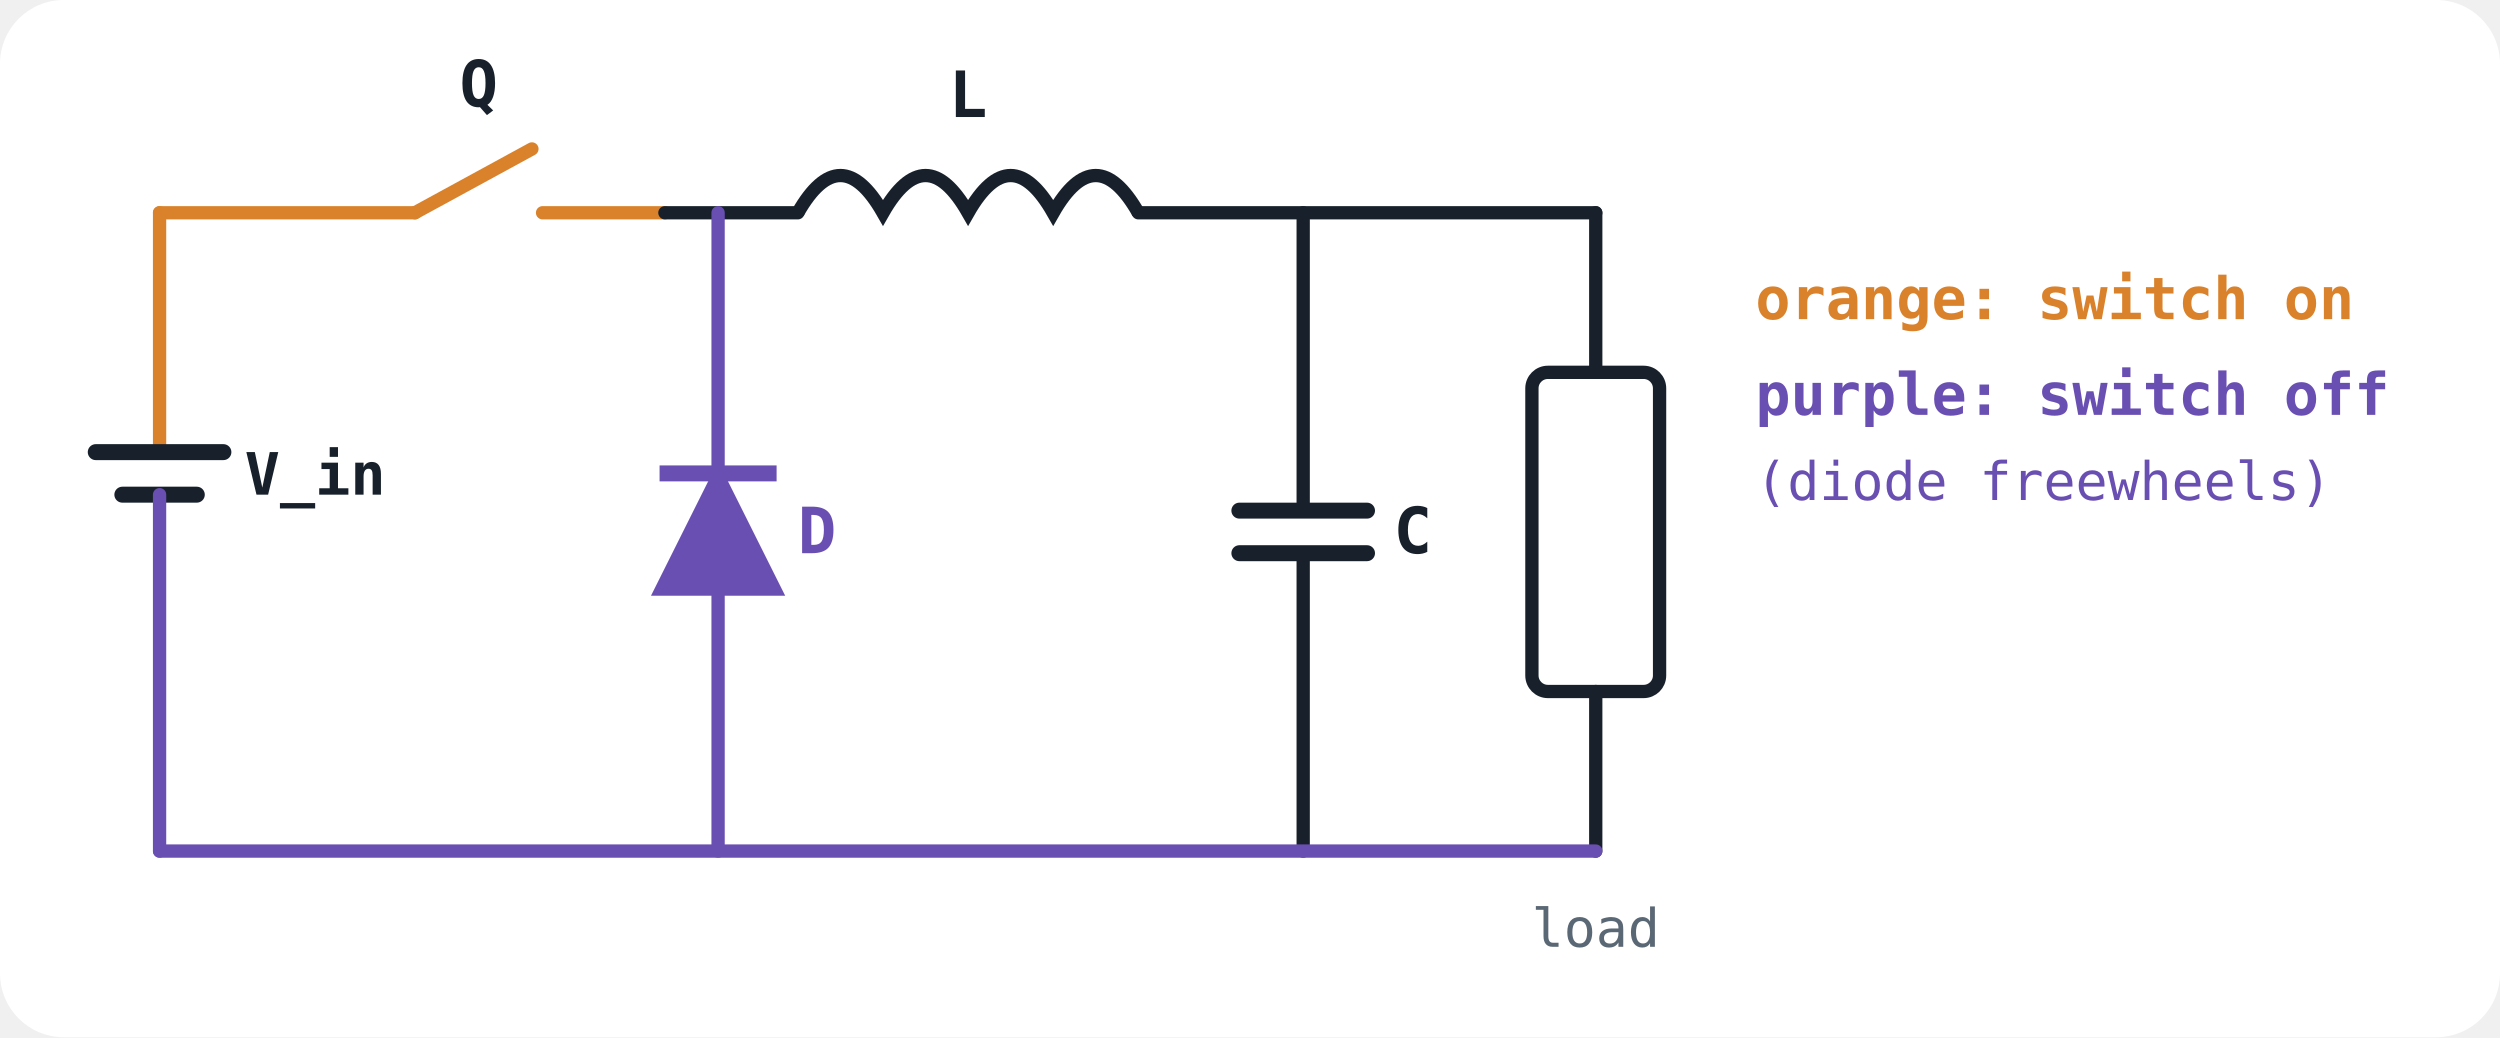
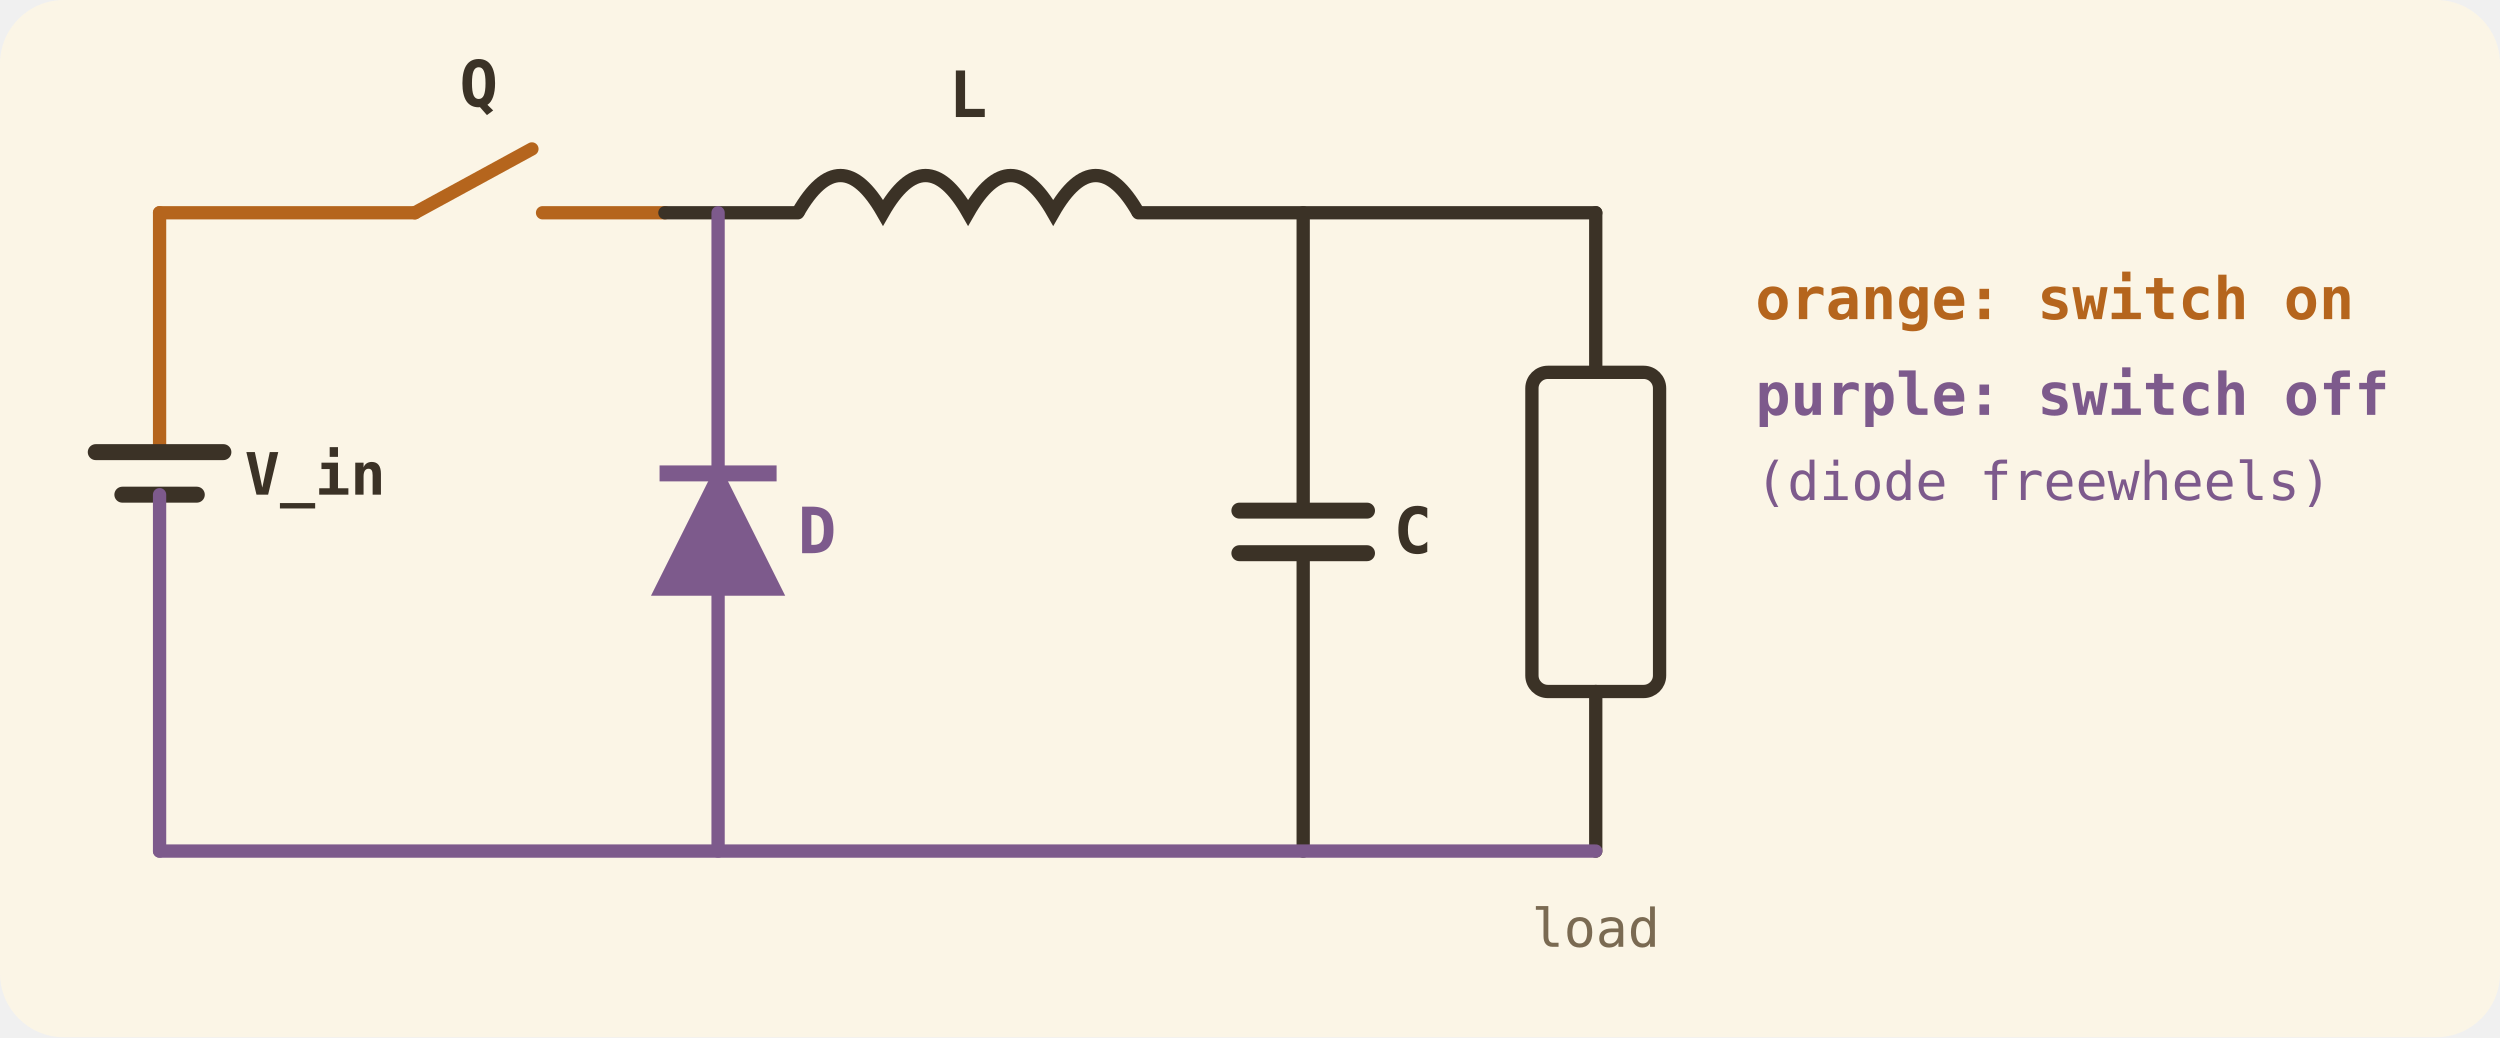
<svg xmlns="http://www.w3.org/2000/svg" viewBox="0 0 470 195" width="470" height="195">
-   <rect width="470" height="195" rx="12" fill="#ffffff" />
-   <polyline points="30,40 30,85" fill="none" stroke="#d9822b" stroke-width="2.5" stroke-linecap="round" stroke-linejoin="round" />
-   <polyline points="18,85 42,85" fill="none" stroke="#18212b" stroke-width="3" stroke-linecap="round" stroke-linejoin="round" />
-   <polyline points="23,93 37,93" fill="none" stroke="#18212b" stroke-width="3" stroke-linecap="round" stroke-linejoin="round" />
-   <text x="46" y="93" font-family="JetBrains Mono, monospace" font-size="11" font-weight="600" fill="#18212b" text-anchor="start">V_in</text>
-   <polyline points="30,93 30,160" fill="none" stroke="#6a4fb3" stroke-width="2.5" stroke-linecap="round" stroke-linejoin="round" />
-   <polyline points="30,40 78,40" fill="none" stroke="#d9822b" stroke-width="2.5" stroke-linecap="round" stroke-linejoin="round" />
-   <polyline points="78,40 100,28" fill="none" stroke="#d9822b" stroke-width="2.5" stroke-linecap="round" stroke-linejoin="round" />
-   <polyline points="102,40 125,40" fill="none" stroke="#d9822b" stroke-width="2.5" stroke-linecap="round" stroke-linejoin="round" />
-   <text x="90" y="20" font-family="JetBrains Mono, monospace" font-size="12" font-weight="600" fill="#18212b" text-anchor="middle">Q</text>
-   <polyline points="125,40 150,40" fill="none" stroke="#18212b" stroke-width="2.5" stroke-linecap="round" stroke-linejoin="round" />
-   <path d="M150 40 q8 -14 16 0 q8 -14 16 0 q8 -14 16 0 q8 -14 16 0" fill="none" stroke="#18212b" stroke-width="2.5" />
-   <text x="182" y="22" font-family="JetBrains Mono, monospace" font-size="12" font-weight="600" fill="#18212b" text-anchor="middle">L</text>
-   <polyline points="214,40 300,40" fill="none" stroke="#18212b" stroke-width="2.5" stroke-linecap="round" stroke-linejoin="round" />
-   <polyline points="135,160 135.0,111.0" fill="none" stroke="#6a4fb3" stroke-width="2.5" stroke-linecap="round" stroke-linejoin="round" />
-   <polyline points="135.0,89.0 135,40" fill="none" stroke="#6a4fb3" stroke-width="2.5" stroke-linecap="round" stroke-linejoin="round" />
-   <polygon points="146.0,111.0 124.0,111.0 135.0,89.0" fill="#6a4fb3" stroke="#6a4fb3" stroke-width="2" />
-   <line x1="146.0" y1="89.0" x2="124.0" y2="89.0" stroke="#6a4fb3" stroke-width="3" />
-   <text x="150" y="104" font-family="JetBrains Mono, monospace" font-size="12" font-weight="600" fill="#6a4fb3" text-anchor="start">D</text>
-   <polyline points="245,40 245,96.0" fill="none" stroke="#18212b" stroke-width="2.5" stroke-linecap="round" stroke-linejoin="round" />
-   <polyline points="233,96.0 257,96.0" fill="none" stroke="#18212b" stroke-width="3" stroke-linecap="round" stroke-linejoin="round" />
-   <polyline points="233,104.0 257,104.0" fill="none" stroke="#18212b" stroke-width="3" stroke-linecap="round" stroke-linejoin="round" />
-   <polyline points="245,104.0 245,160" fill="none" stroke="#18212b" stroke-width="2.5" stroke-linecap="round" stroke-linejoin="round" />
-   <text x="262" y="104" font-family="JetBrains Mono, monospace" font-size="12" font-weight="600" fill="#18212b" text-anchor="start">C</text>
-   <polyline points="300,40 300,70" fill="none" stroke="#18212b" stroke-width="2.5" stroke-linecap="round" stroke-linejoin="round" />
-   <rect x="288" y="70" width="24" height="60" rx="3" fill="#ffffff" stroke="#18212b" stroke-width="2.5" />
-   <polyline points="300,130 300,160" fill="none" stroke="#18212b" stroke-width="2.5" stroke-linecap="round" stroke-linejoin="round" />
-   <text x="300" y="178" font-family="JetBrains Mono, monospace" font-size="10" font-weight="400" fill="#5a6774" text-anchor="middle">load</text>
-   <polyline points="30,160 300,160" fill="none" stroke="#6a4fb3" stroke-width="2.5" stroke-linecap="round" stroke-linejoin="round" />
-   <text x="330" y="60" font-family="JetBrains Mono, monospace" font-size="11" font-weight="600" fill="#d9822b" text-anchor="start">orange: switch on</text>
-   <text x="330" y="78" font-family="JetBrains Mono, monospace" font-size="11" font-weight="600" fill="#6a4fb3" text-anchor="start">purple: switch off</text>
-   <text x="330" y="94" font-family="JetBrains Mono, monospace" font-size="10" font-weight="400" fill="#6a4fb3" text-anchor="start">(diode freewheels)</text>
+   <rect width="470" height="195" rx="12" fill="#fbf5e6" />
+   <polyline points="30,40 30,85" fill="none" stroke="#b5651d" stroke-width="2.5" stroke-linecap="round" stroke-linejoin="round" />
+   <polyline points="18,85 42,85" fill="none" stroke="#3b3226" stroke-width="3" stroke-linecap="round" stroke-linejoin="round" />
+   <polyline points="23,93 37,93" fill="none" stroke="#3b3226" stroke-width="3" stroke-linecap="round" stroke-linejoin="round" />
+   <text x="46" y="93" font-family="JetBrains Mono, monospace" font-size="11" font-weight="600" fill="#3b3226" text-anchor="start">V_in</text>
+   <polyline points="30,93 30,160" fill="none" stroke="#7d5a8c" stroke-width="2.5" stroke-linecap="round" stroke-linejoin="round" />
+   <polyline points="30,40 78,40" fill="none" stroke="#b5651d" stroke-width="2.5" stroke-linecap="round" stroke-linejoin="round" />
+   <polyline points="78,40 100,28" fill="none" stroke="#b5651d" stroke-width="2.5" stroke-linecap="round" stroke-linejoin="round" />
+   <polyline points="102,40 125,40" fill="none" stroke="#b5651d" stroke-width="2.5" stroke-linecap="round" stroke-linejoin="round" />
+   <text x="90" y="20" font-family="JetBrains Mono, monospace" font-size="12" font-weight="600" fill="#3b3226" text-anchor="middle">Q</text>
+   <polyline points="125,40 150,40" fill="none" stroke="#3b3226" stroke-width="2.5" stroke-linecap="round" stroke-linejoin="round" />
+   <path d="M150 40 q8 -14 16 0 q8 -14 16 0 q8 -14 16 0 q8 -14 16 0" fill="none" stroke="#3b3226" stroke-width="2.5" />
+   <text x="182" y="22" font-family="JetBrains Mono, monospace" font-size="12" font-weight="600" fill="#3b3226" text-anchor="middle">L</text>
+   <polyline points="214,40 300,40" fill="none" stroke="#3b3226" stroke-width="2.5" stroke-linecap="round" stroke-linejoin="round" />
+   <polyline points="135,160 135.0,111.0" fill="none" stroke="#7d5a8c" stroke-width="2.5" stroke-linecap="round" stroke-linejoin="round" />
+   <polyline points="135.0,89.0 135,40" fill="none" stroke="#7d5a8c" stroke-width="2.5" stroke-linecap="round" stroke-linejoin="round" />
+   <polygon points="146.0,111.0 124.0,111.0 135.0,89.0" fill="#7d5a8c" stroke="#7d5a8c" stroke-width="2" />
+   <line x1="146.0" y1="89.0" x2="124.0" y2="89.0" stroke="#7d5a8c" stroke-width="3" />
+   <text x="150" y="104" font-family="JetBrains Mono, monospace" font-size="12" font-weight="600" fill="#7d5a8c" text-anchor="start">D</text>
+   <polyline points="245,40 245,96.0" fill="none" stroke="#3b3226" stroke-width="2.5" stroke-linecap="round" stroke-linejoin="round" />
+   <polyline points="233,96.0 257,96.0" fill="none" stroke="#3b3226" stroke-width="3" stroke-linecap="round" stroke-linejoin="round" />
+   <polyline points="233,104.0 257,104.0" fill="none" stroke="#3b3226" stroke-width="3" stroke-linecap="round" stroke-linejoin="round" />
+   <polyline points="245,104.0 245,160" fill="none" stroke="#3b3226" stroke-width="2.5" stroke-linecap="round" stroke-linejoin="round" />
+   <text x="262" y="104" font-family="JetBrains Mono, monospace" font-size="12" font-weight="600" fill="#3b3226" text-anchor="start">C</text>
+   <polyline points="300,40 300,70" fill="none" stroke="#3b3226" stroke-width="2.5" stroke-linecap="round" stroke-linejoin="round" />
+   <rect x="288" y="70" width="24" height="60" rx="3" fill="#fbf5e6" stroke="#3b3226" stroke-width="2.5" />
+   <polyline points="300,130 300,160" fill="none" stroke="#3b3226" stroke-width="2.5" stroke-linecap="round" stroke-linejoin="round" />
+   <text x="300" y="178" font-family="JetBrains Mono, monospace" font-size="10" font-weight="400" fill="#7a6a52" text-anchor="middle">load</text>
+   <polyline points="30,160 300,160" fill="none" stroke="#7d5a8c" stroke-width="2.5" stroke-linecap="round" stroke-linejoin="round" />
+   <text x="330" y="60" font-family="JetBrains Mono, monospace" font-size="11" font-weight="600" fill="#b5651d" text-anchor="start">orange: switch on</text>
+   <text x="330" y="78" font-family="JetBrains Mono, monospace" font-size="11" font-weight="600" fill="#7d5a8c" text-anchor="start">purple: switch off</text>
+   <text x="330" y="94" font-family="JetBrains Mono, monospace" font-size="10" font-weight="400" fill="#7d5a8c" text-anchor="start">(diode freewheels)</text>
</svg>
